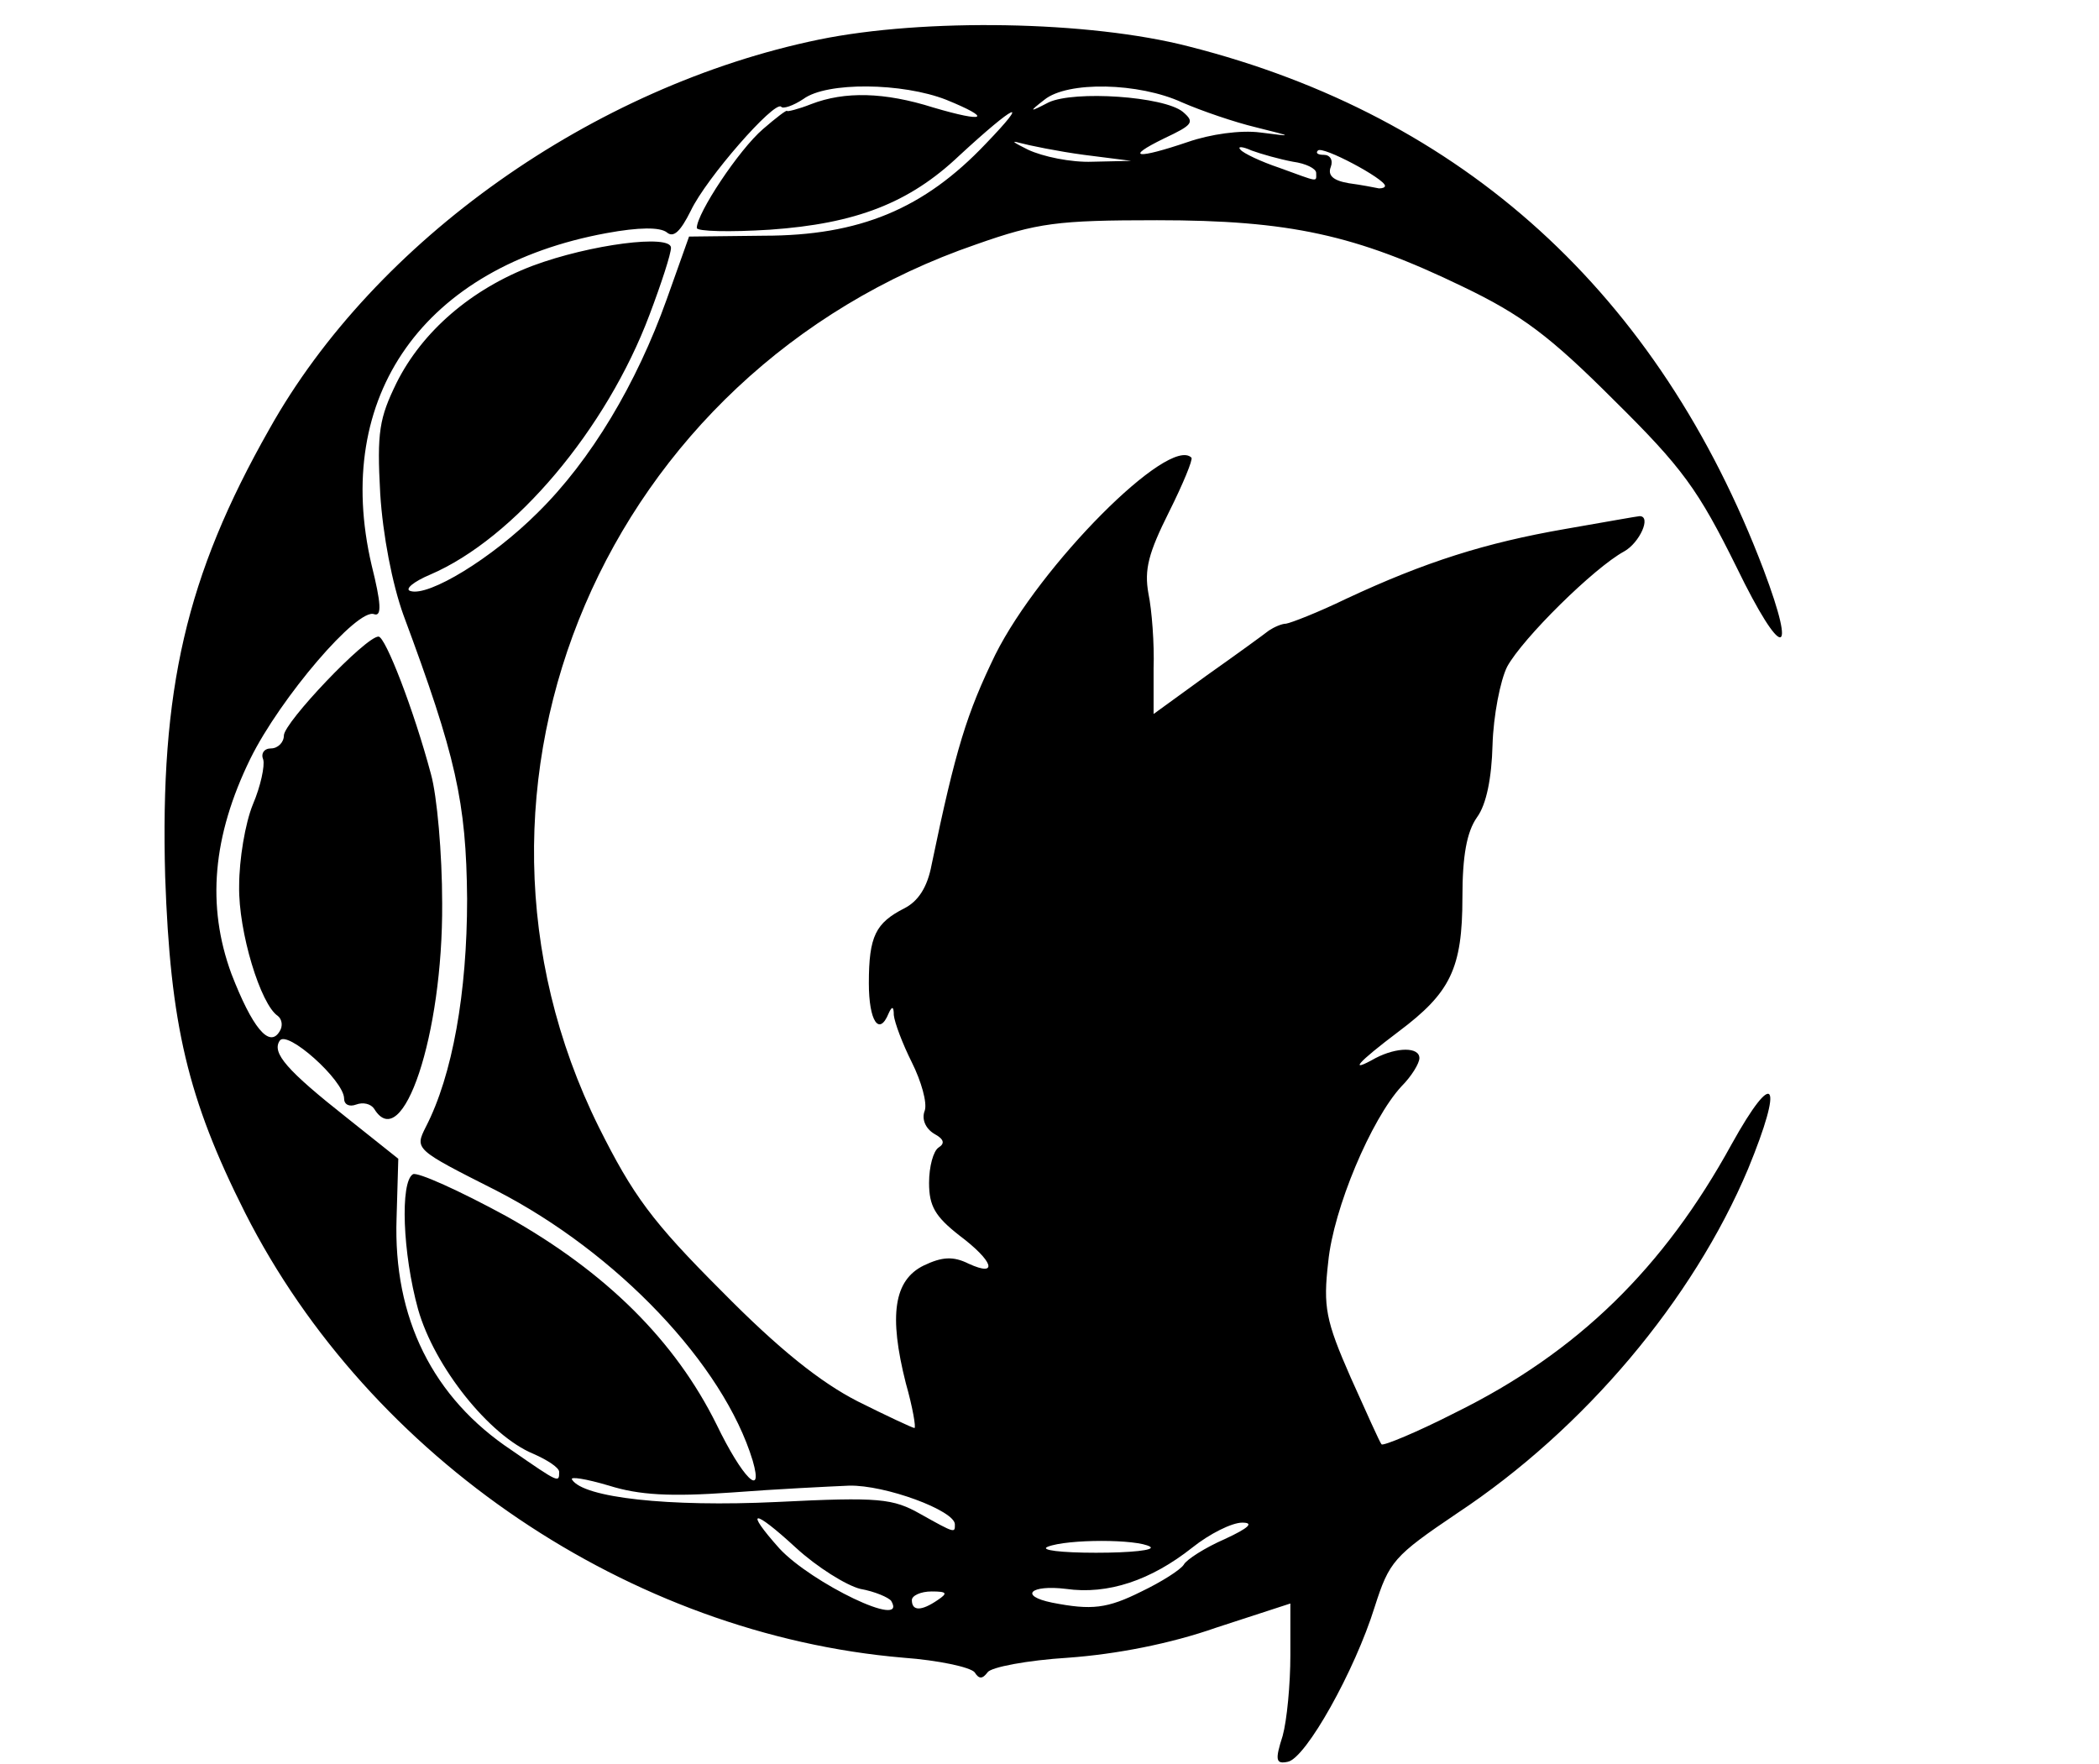
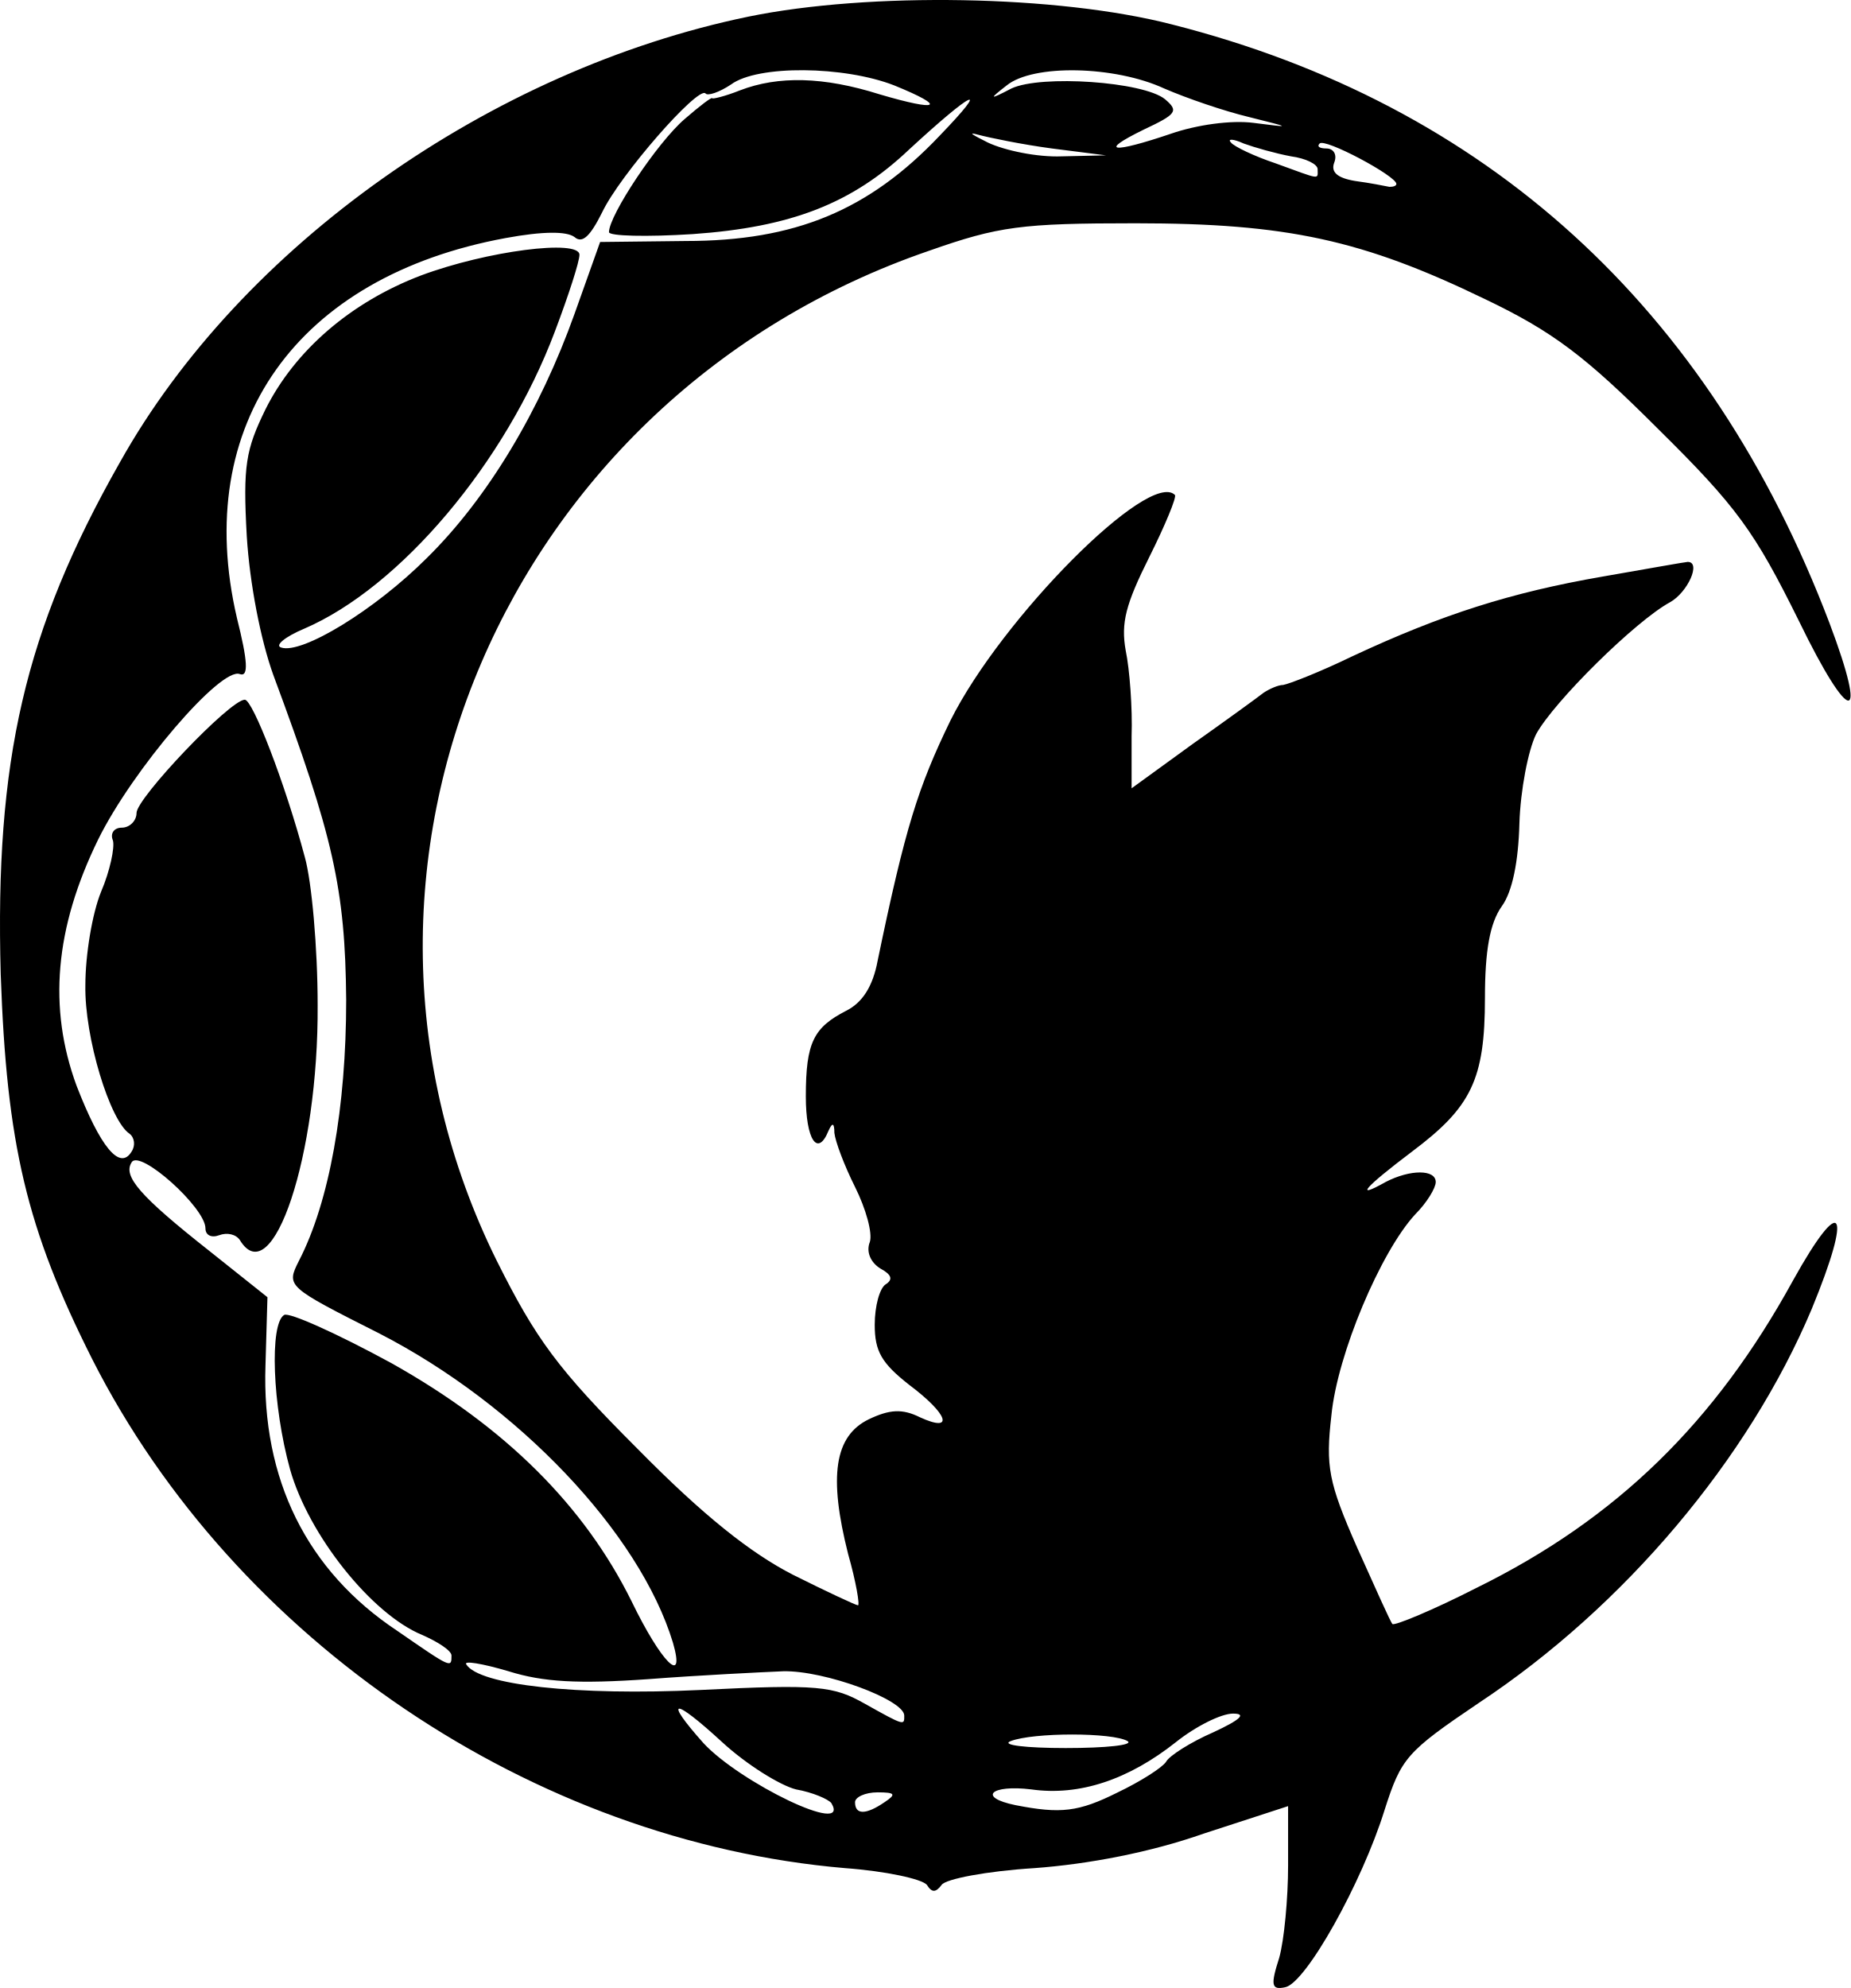
- <svg xmlns="http://www.w3.org/2000/svg" width="244" height="205" viewBox="0 0 2440 2050">
-   <path d="M1491 2018c5-18 9-60 9-94v-60l-86 28c-54 19-117 31-172 35-48 3-90 11-94 17-6 8-10 8-15 0-5-6-42-14-83-17-317-27-620-231-765-517-67-133-87-219-93-391-6-217 24-349 121-520C436 279 690 100 952 46c122-25 314-22 430 8 319 81 546 287 668 608 40 106 21 105-31-2-45-91-63-116-143-195-74-74-107-99-176-132-124-60-201-77-355-77-116 0-139 3-210 28-431 148-636 628-439 1026 40 80 62 110 143 191 67 68 115 106 158 128 34 17 64 31 66 31s-2-24-10-52c-20-79-14-120 21-137 21-10 34-11 52-2 35 16 29-3-11-33-28-22-35-34-35-61 0-19 5-37 11-41 8-5 6-10-5-16-10-6-15-17-11-27 3-9-4-34-15-56s-20-46-21-55c0-10-2-11-6-2-11 27-23 9-23-35 0-55 8-70 41-87 16-8 27-24 32-51 28-135 41-176 74-244 52-104 202-255 228-229 2 2-10 31-26 63-24 48-29 67-24 95 4 19 7 59 6 87v53l62-45c34-24 67-48 72-52 6-4 15-8 20-8 6-1 37-13 70-29 92-43 162-65 254-81 46-8 85-15 87-15 14 0 0 31-18 41-35 19-118 101-136 134-8 16-16 57-17 91-1 38-7 69-18 84-12 17-17 45-17 93 0 83-14 111-74 156-49 37-59 49-27 31 25-13 51-13 51 0 0 6-9 21-21 33-35 38-79 142-85 204-6 52-3 68 26 134 18 40 34 76 36 78s41-14 86-37c142-70 242-168 321-312 50-90 61-73 19 29-64 152-190 302-338 400-74 50-79 56-96 109-23 74-80 176-101 180-14 3-15-2-6-30zm-455-157c-3-4-19-11-36-14-16-4-50-25-75-48-50-46-60-45-19 1 37 40 150 95 130 61zm54-1c12-8 11-10-7-10-13 0-23 5-23 10 0 13 11 13 30 0zm237-10c23-11 45-25 49-31 3-6 25-20 48-30 28-13 34-19 20-19-12 0-38 13-58 29-48 38-98 55-147 48-41-5-55 8-16 16 46 9 64 7 104-13zm10-52c-15-9-96-9-119 0-10 4 16 7 56 7 41 0 69-3 63-7zm-227-26c0-16-81-46-123-45-23 1-85 4-137 8-71 5-107 3-142-8-27-8-46-11-43-7 13 21 112 32 238 26 120-6 135-4 167 14 41 23 40 22 40 12zm-460-61c0-5-14-14-30-21-51-21-115-101-134-168-18-65-21-148-6-157 5-3 54 19 109 49 116 65 196 145 244 242 30 62 55 87 42 42-34-112-158-242-298-314-95-48-95-48-82-74 31-60 48-156 48-265-1-113-13-166-74-330-13-36-24-93-27-141-4-72-1-88 19-129 30-60 87-109 158-136 67-25 161-37 161-21 0 7-11 41-25 78-50 133-157 260-255 302-19 8-30 17-23 19 21 7 95-38 148-91 62-61 115-150 150-248l26-73 87-1c111 0 186-31 258-107 53-55 34-46-31 14-58 55-120 79-220 86-47 3-85 2-85-2 0-17 49-91 77-115 15-13 28-23 28-21 0 1 13-2 28-8 39-15 85-14 142 4 61 18 69 13 15-9-51-20-139-21-166-1-12 8-24 12-26 9-8-7-87 83-105 121-12 24-20 32-28 25-8-6-32-6-70 1-212 39-319 189-273 386 11 44 12 60 3 57-19-8-109 97-144 168-44 90-51 171-22 250 24 62 44 87 56 67 4-6 3-14-2-18-20-13-46-98-45-151 0-31 7-73 16-95 9-21 14-45 12-52-3-7 1-13 9-13s15-7 15-15c0-15 95-115 110-115 8 0 41 85 61 160 7 25 13 92 13 150 1 153-46 293-79 239-4-6-13-8-21-5s-14 0-14-7c0-21-67-81-75-67-9 14 8 34 79 90l59 47-2 69c-4 116 42 209 134 270 55 38 55 38 55 25zm960-1495c0-8-73-47-78-41-3 3 0 5 7 5s11 6 8 14c-4 10 3 16 21 19 15 2 30 5 35 6 4 0 7-1 7-3zm-80-15c0-5-12-11-27-13-16-3-37-9-48-13-11-5-17-5-13-1 3 4 24 14 45 21 47 17 43 17 43 6zm-270-21c-30-4-64-11-75-14s-6 0 10 8c17 8 50 15 75 14l45-1-55-7zm121-15c26-9 61-14 84-11 39 5 39 5-5-6-25-6-63-19-86-29-50-23-133-25-160-3-18 14-18 15 5 3 30-14 134-7 156 11 14 12 12 15-22 31-47 23-31 24 28 4z" />
+ <svg xmlns="http://www.w3.org/2000/svg" width="188.022" height="201.96" viewBox="0 0 1880.219 2019.595">
+   <path d="M1299.733 1988.831c5-18 9-60 9-94v-60l-86 28c-54 19-117 31-172 35-48 3-90 11-94 17-6 8-10 8-15 0-5-6-42-14-83-17-317-27-620-231-765-517-67-133-87-219-93-391-6-217 24-349 121-520 123-220 377-399 639-453 122-25 314-22 430 8 319 81 546 287 668 608 40 106 21 105-31-2-45-91-63-116-143-195-74-74-107-99-176-132-124-60-201-77-355-77-116 0-139 3-210 28-431 148-636 628-439 1026 40 80 62 110 143 191 67 68 115 106 158 128 34 17 64 31 66 31s-2-24-10-52c-20-79-14-120 21-137 21-10 34-11 52-2 35 16 29-3-11-33-28-22-35-34-35-61 0-19 5-37 11-41 8-5 6-10-5-16-10-6-15-17-11-27 3-9-4-34-15-56s-20-46-21-55c0-10-2-11-6-2-11 27-23 9-23-35 0-55 8-70 41-87 16-8 27-24 32-51 28-135 41-176 74-244 52-104 202-255 228-229 2 2-10 31-26 63-24 48-29 67-24 95 4 19 7 59 6 87v53l62-45c34-24 67-48 72-52 6-4 15-8 20-8 6-1 37-13 70-29 92-43 162-65 254-81 46-8 85-15 87-15 14 0 0 31-18 41-35 19-118 101-136 134-8 16-16 57-17 91-1 38-7 69-18 84-12 17-17 45-17 93 0 83-14 111-74 156-49 37-59 49-27 31 25-13 51-13 51 0 0 6-9 21-21 33-35 38-79 142-85 204-6 52-3 68 26 134 18 40 34 76 36 78s41-14 86-37c142-70 242-168 321-312 50-90 61-73 19 29-64 152-190 302-338 400-74 50-79 56-96 109-23 74-80 176-101 180-14 3-15-2-6-30m-455-157c-3-4-19-11-36-14-16-4-50-25-75-48-50-46-60-45-19 1 37 40 150 95 130 61m54-1c12-8 11-10-7-10-13 0-23 5-23 10 0 13 11 13 30 0m237-10c23-11 45-25 49-31 3-6 25-20 48-30 28-13 34-19 20-19-12 0-38 13-58 29-48 38-98 55-147 48-41-5-55 8-16 16 46 9 64 7 104-13m10-52c-15-9-96-9-119 0-10 4 16 7 56 7 41 0 69-3 63-7m-227-26c0-16-81-46-123-45-23 1-85 4-137 8-71 5-107 3-142-8-27-8-46-11-43-7 13 21 112 32 238 26 120-6 135-4 167 14 41 23 40 22 40 12m-460-61c0-5-14-14-30-21-51-21-115-101-134-168-18-65-21-148-6-157 5-3 54 19 109 49 116 65 196 145 244 242 30 62 55 87 42 42-34-112-158-242-298-314-95-48-95-48-82-74 31-60 48-156 48-265-1-113-13-166-74-330-13-36-24-93-27-141-4-72-1-88 19-129 30-60 87-109 158-136 67-25 161-37 161-21 0 7-11 41-25 78-50 133-157 260-255 302-19 8-30 17-23 19 21 7 95-38 148-91 62-61 115-150 150-248l26-73 87-1c111 0 186-31 258-107 53-55 34-46-31 14-58 55-120 79-220 86-47 3-85 2-85-2 0-17 49-91 77-115 15-13 28-23 28-21 0 1 13-2 28-8 39-15 85-14 142 4 61 18 69 13 15-9-51-20-139-21-166-1-12 8-24 12-26 9-8-7-87 83-105 121-12 24-20 32-28 25-8-6-32-6-70 1-212 39-319 189-273 386 11 44 12 60 3 57-19-8-109 97-144 168-44 90-51 171-22 250 24 62 44 87 56 67 4-6 3-14-2-18-20-13-46-98-45-151 0-31 7-73 16-95 9-21 14-45 12-52-3-7 1-13 9-13s15-7 15-15c0-15 95-115 110-115 8 0 41 85 61 160 7 25 13 92 13 150 1 153-46 293-79 239-4-6-13-8-21-5s-14 0-14-7c0-21-67-81-75-67-9 14 8 34 79 90l59 47-2 69c-4 116 42 209 134 270 55 38 55 38 55 25m960-1495c0-8-73-47-78-41-3 3 0 5 7 5s11 6 8 14c-4 10 3 16 21 19 15 2 30 5 35 6 4 0 7-1 7-3m-80-15c0-5-12-11-27-13-16-3-37-9-48-13-11-5-17-5-13-1 3 4 24 14 45 21 47 17 43 17 43 6m-270-21c-30-4-64-11-75-14s-6 0 10 8c17 8 50 15 75 14l45-1zm121-15c26-9 61-14 84-11 39 5 39 5-5-6-25-6-63-19-86-29-50-23-133-25-160-3-18 14-18 15 5 3 30-14 134-7 156 11 14 12 12 15-22 31-47 23-31 24 28 4" />
</svg>
